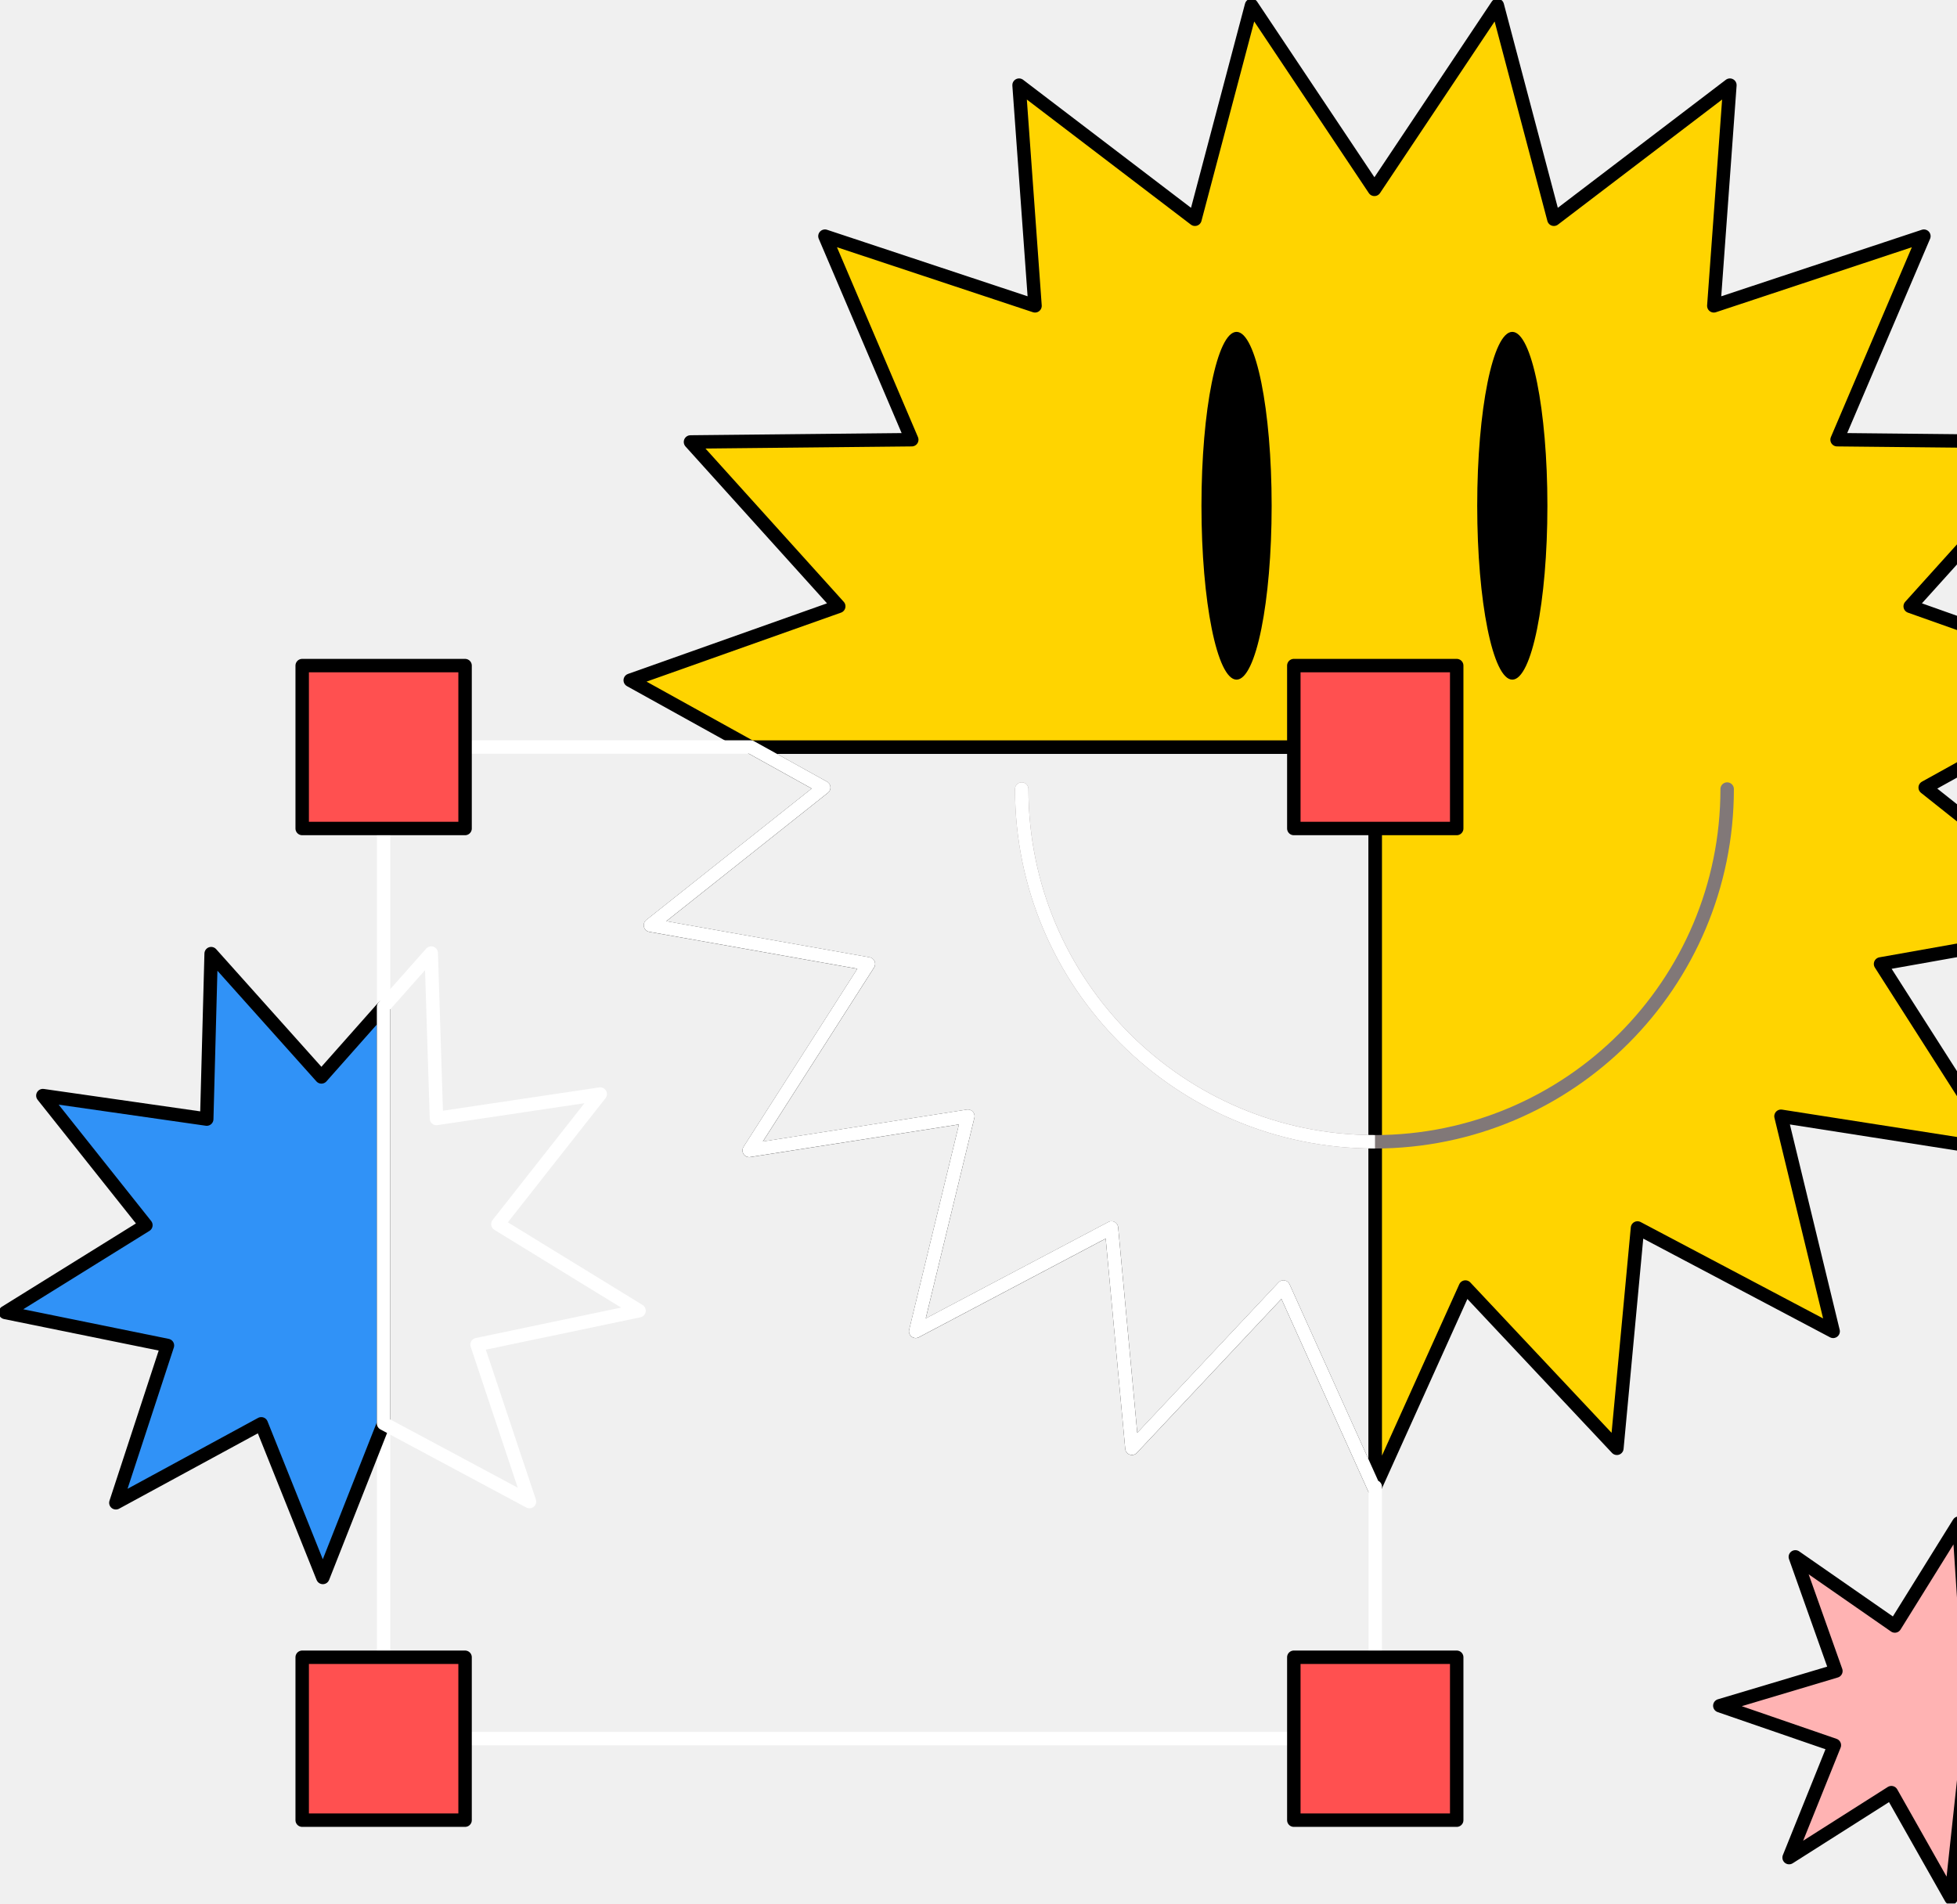
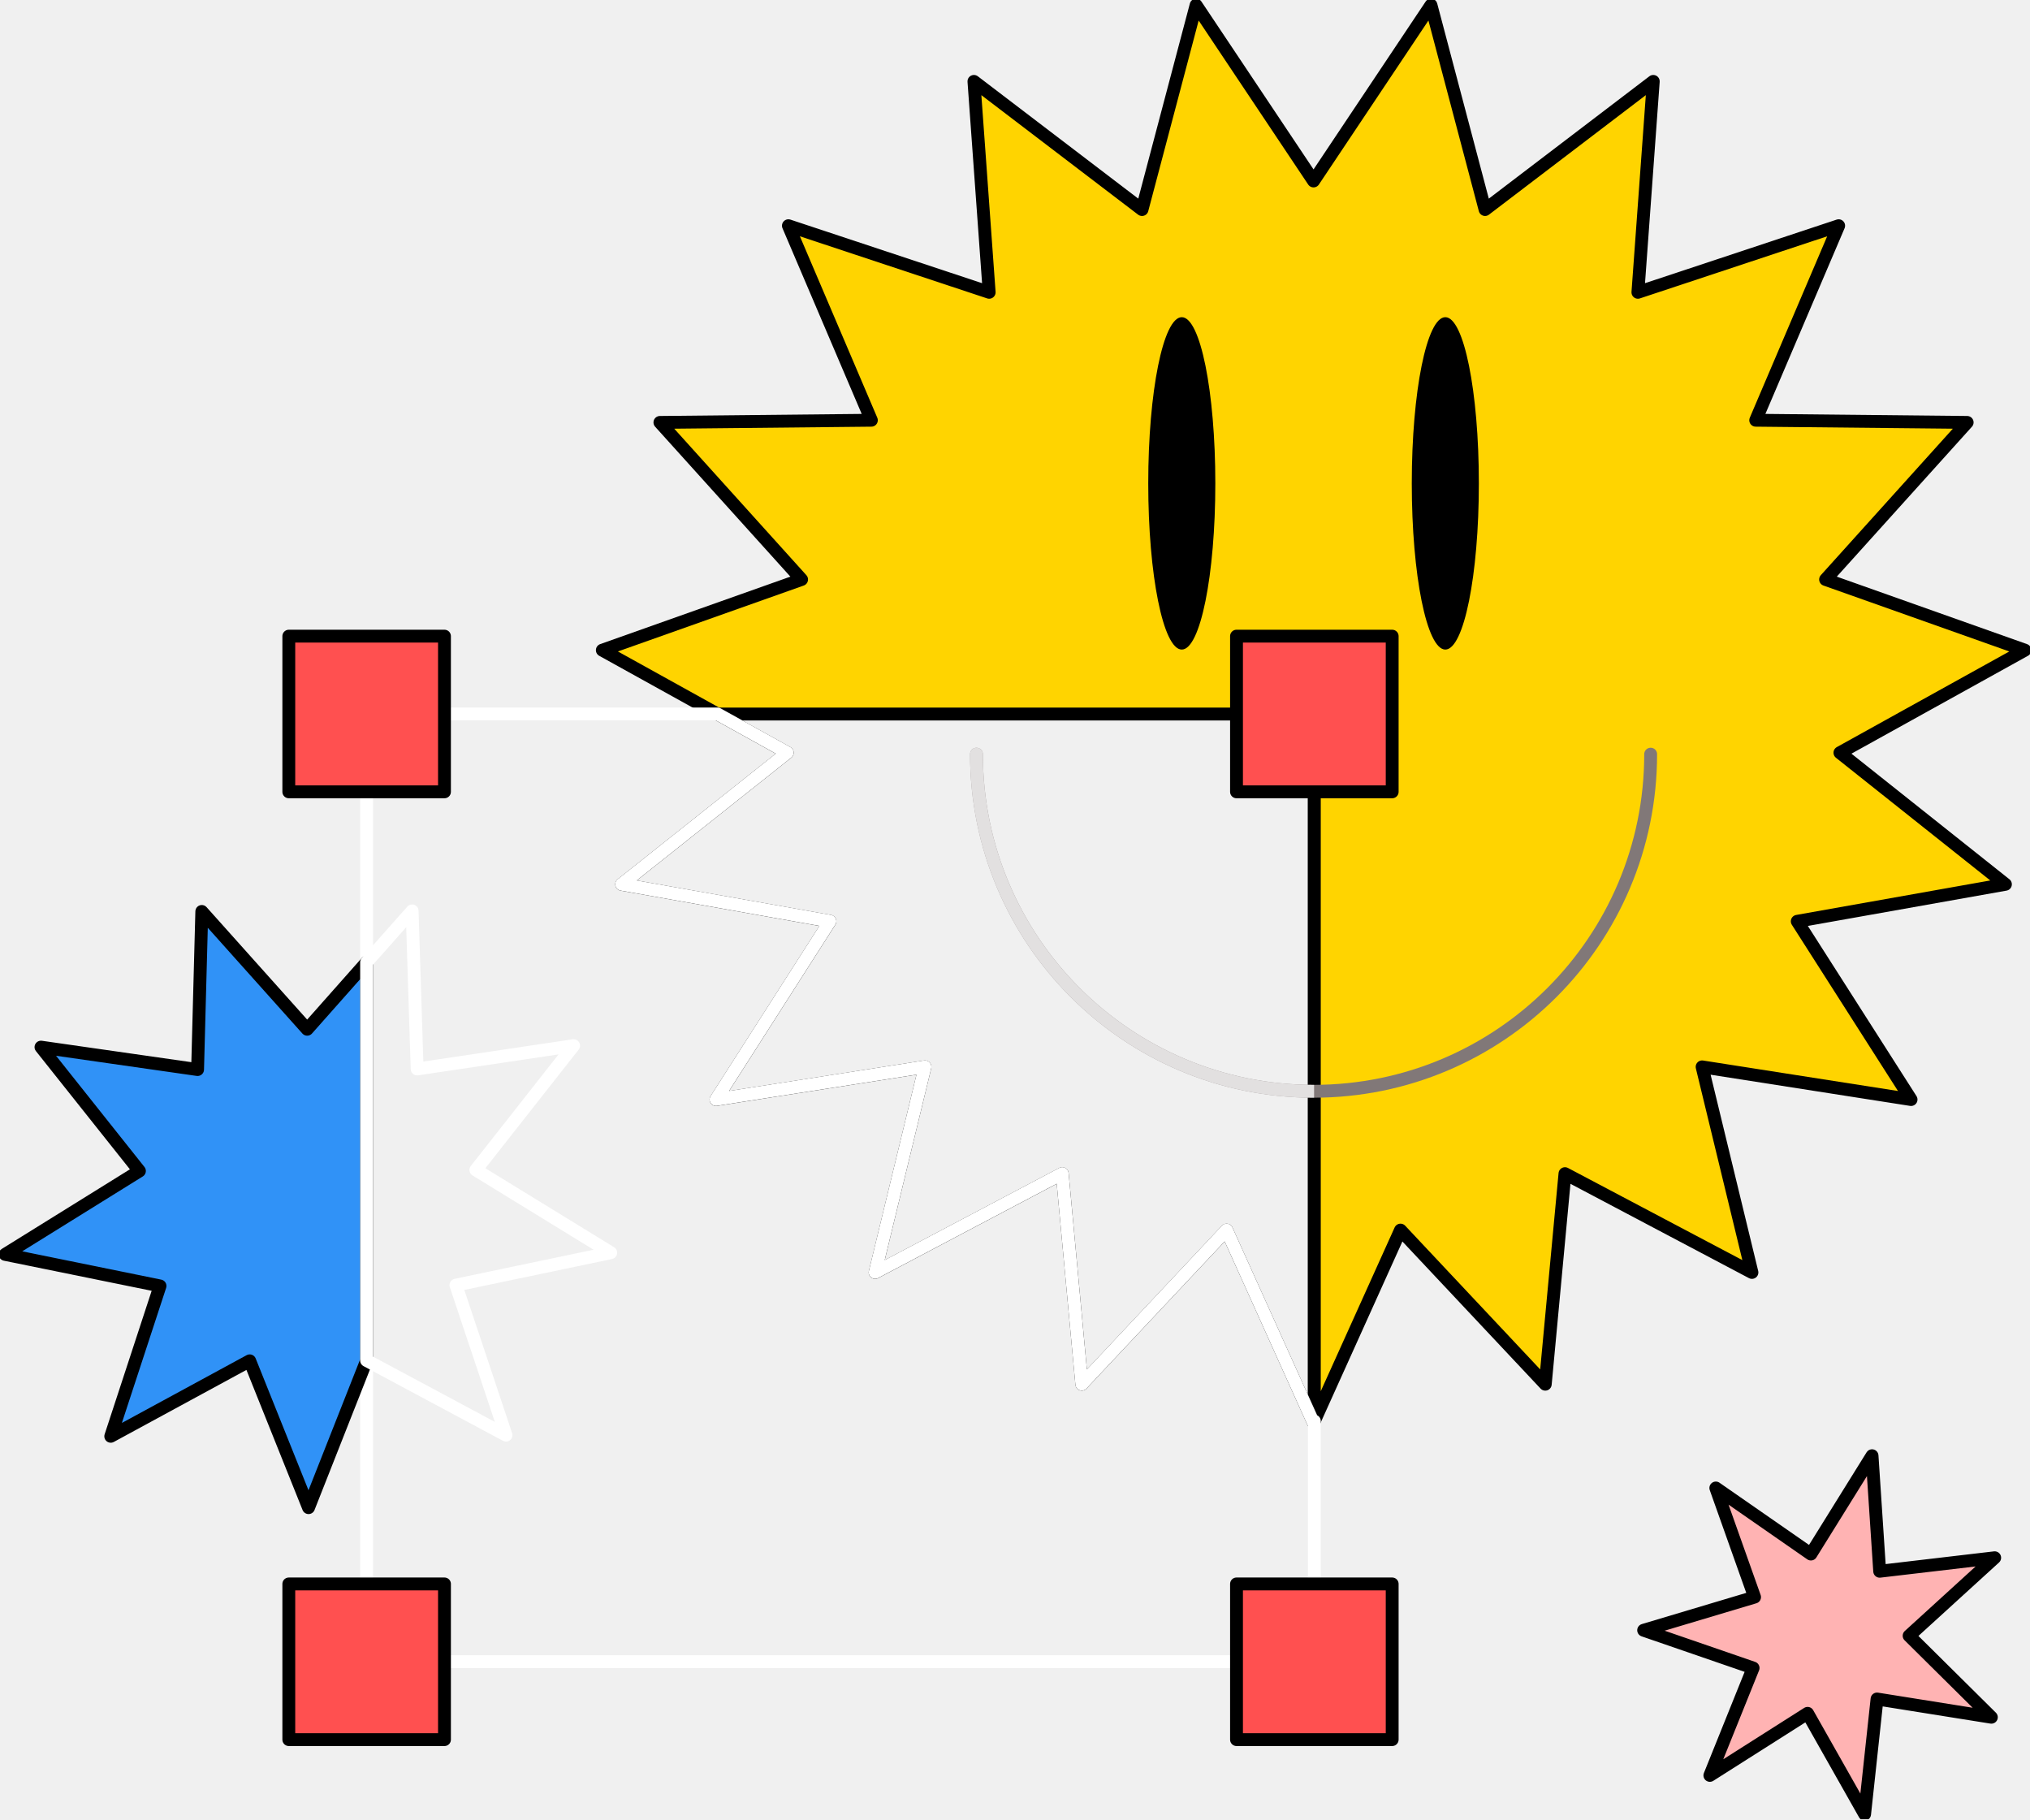
- <svg xmlns="http://www.w3.org/2000/svg" width="1019" height="991" viewBox="0 0 1019 991" fill="none">
+ <svg xmlns="http://www.w3.org/2000/svg" width="1106" height="991" fill="none">
  <g clip-path="url(#clip0)">
-     <path d="M716.083 388.952V774.118L715.652 775.114L668.278 670.074L589.403 754.028L578.736 639.325L476.796 693.145L503.951 581.16L390.108 598.962L452.176 501.861L338.699 481.708L428.919 410.03L390.913 388.952H716.083Z" stroke="black" stroke-width="7" stroke-linecap="round" stroke-linejoin="round" />
-     <path d="M1092.61 481.708L979.193 501.862L1041.2 598.962L927.354 581.16L954.51 693.145L852.634 639.325L841.902 754.028L763.027 670.074L716.084 774.118V388.952H390.914L328.16 354.17L436.733 315.664L359.533 230.1L474.748 228.92L429.542 122.954L538.929 159.227L530.621 44.333L622.204 114.153L651.664 2.79L715.653 98.583L779.643 2.79L809.102 114.153L900.749 44.333L892.378 159.227L1001.76 122.954L956.559 228.92L1071.77 230.1L994.629 315.664L1103.21 354.17L1002.44 410.031L1092.61 481.708Z" fill="#FFD400" stroke="black" stroke-width="7" stroke-linecap="round" stroke-linejoin="round" />
-     <path d="M899.322 410.812C899.322 512.233 817.091 594.458 715.661 594.458C614.231 594.458 532.008 512.233 532.008 410.812" stroke="#817878" stroke-width="7" stroke-linecap="round" stroke-linejoin="round" />
-     <mask id="mask0" mask-type="alpha" maskUnits="userSpaceOnUse" x="498" y="390" width="218" height="247">
-       <rect x="498.297" y="390.635" width="217.657" height="245.542" fill="#C4C4C4" />
+     <path d="M716.083 388.952v385.166l-.431.996-47.374-105.04-78.875 83.954-10.667-114.703-101.94 53.82 27.155-111.985-113.843 17.802 62.068-97.101-113.477-20.153 90.22-71.678-38.006-21.078h325.17z" stroke="#000" stroke-width="7" stroke-linecap="round" stroke-linejoin="round" />
+     <path d="M1092.61 481.708l-113.417 20.154 62.007 97.1-113.846-17.802 27.156 111.985-101.876-53.82-10.732 114.703-78.875-83.954-46.943 104.044V388.952h-325.17L328.16 354.17l108.573-38.506-77.2-85.564 115.215-1.18-45.206-105.966 109.387 36.273-8.308-114.894 91.583 69.82L651.664 2.79l63.989 95.793 63.99-95.793 29.459 111.363 91.647-69.82-8.371 114.894 109.382-36.273-45.201 105.966 115.211 1.18-77.141 85.564 108.581 38.506-100.77 55.861 90.17 71.677z" fill="#FFD400" stroke="#000" stroke-width="7" stroke-linecap="round" stroke-linejoin="round" />
+     <path d="M899.322 410.812c0 101.421-82.231 183.646-183.661 183.646s-183.653-82.225-183.653-183.646" stroke="#817878" stroke-width="7" stroke-linecap="round" stroke-linejoin="round" />
+     <mask id="a" maskUnits="userSpaceOnUse" x="498" y="390" width="218" height="247">
+       <path fill="#C4C4C4" d="M498.297 390.635h217.657v245.542H498.297z" />
    </mask>
-     <g mask="url(#mask0)">
-       <path d="M899.318 410.812C899.318 512.234 817.087 594.459 715.657 594.459C614.227 594.459 532.004 512.234 532.004 410.812" stroke="white" stroke-width="7" stroke-linecap="round" stroke-linejoin="round" />
+     <g mask="url(#a)">
+       <path d="M899.318 410.812c0 101.422-82.231 183.647-183.661 183.647s-183.653-82.225-183.653-183.647" stroke="#fff" stroke-width="7" stroke-linecap="round" stroke-linejoin="round" />
    </g>
-     <path d="M643.867 353.843C653.96 353.843 662.141 313.311 662.141 263.312C662.141 213.313 653.96 172.78 643.867 172.78C633.775 172.78 625.594 213.313 625.594 263.312C625.594 313.311 633.775 353.843 643.867 353.843Z" fill="black" />
-     <path d="M787.449 353.843C797.542 353.843 805.723 313.311 805.723 263.312C805.723 213.313 797.542 172.78 787.449 172.78C777.357 172.78 769.176 213.313 769.176 263.312C769.176 313.311 777.357 353.843 787.449 353.843Z" fill="black" />
-     <path d="M716.083 774.095V905.172H199.734V388.921H390.906L428.92 410.007L338.692 481.685L452.169 501.83L390.1 598.931L503.952 581.137L476.788 693.114L578.728 639.294L589.396 754.005L668.271 670.05L715.645 775.083L716.083 774.095Z" stroke="white" stroke-width="7" stroke-linecap="round" stroke-linejoin="round" />
-     <path d="M157.35 431.341H242.164V346.533H157.35V431.341Z" fill="#FF5050" stroke="black" stroke-width="7" stroke-linecap="round" stroke-linejoin="round" />
-     <path d="M673.685 431.341H758.5V346.533H673.685V431.341Z" fill="#FF5050" stroke="black" stroke-width="7" stroke-linecap="round" stroke-linejoin="round" />
-     <path d="M673.685 947.632H758.5V862.824H673.685V947.632Z" fill="#FF5050" stroke="black" stroke-width="7" stroke-linecap="round" stroke-linejoin="round" />
-     <path d="M157.35 947.632H242.164V862.824H157.35V947.632Z" fill="#FF5050" stroke="black" stroke-width="7" stroke-linecap="round" stroke-linejoin="round" />
-     <path d="M199.733 524.151V741.105L168.105 821.273L136.046 741.288L60.337 782.401L87.181 700.495L2.789 683.315L75.963 637.866L22.322 570.406L107.647 582.627L109.943 496.496L167.363 560.672L199.733 524.151Z" fill="#3092F7" stroke="black" stroke-width="7" stroke-linecap="round" stroke-linejoin="round" />
-     <path d="M248.408 700.057L275.691 781.779L199.734 741.105V524.152L224.538 496.193L227.264 582.316L312.525 569.601L259.259 637.308L332.744 682.391L248.408 700.057Z" stroke="white" stroke-width="7" stroke-linecap="round" stroke-linejoin="round" />
-     <path d="M986.633 846.545L1019.94 792.98L1024.1 855.92L1086.76 848.562L1040.14 891.054L1084.95 935.443L1022.66 925.501L1015.89 988.21L984.831 933.314L931.581 967.124L955.14 908.608L895.504 888.056L955.938 869.999L934.826 810.559L986.633 846.545Z" fill="#FFB3B3" stroke="black" stroke-width="7" stroke-linecap="round" stroke-linejoin="round" />
+     <path d="M643.867 353.843c10.093 0 18.274-40.532 18.274-90.531 0-49.999-8.181-90.532-18.274-90.532-10.092 0-18.273 40.533-18.273 90.532 0 49.999 8.181 90.531 18.273 90.531zM787.449 353.843c10.093 0 18.274-40.532 18.274-90.531 0-49.999-8.181-90.532-18.274-90.532-10.092 0-18.273 40.533-18.273 90.532 0 49.999 8.181 90.531 18.273 90.531z" fill="#000" />
+     <path d="M716.083 774.095v131.077H199.734V388.921h191.172l38.014 21.086-90.228 71.678 113.477 20.145-62.069 97.101 113.852-17.794-27.164 111.977 101.94-53.82 10.668 114.711 78.875-83.955 47.374 105.033.438-.988z" stroke="#fff" stroke-width="7" stroke-linecap="round" stroke-linejoin="round" />
+     <path d="M157.35 431.341h84.814v-84.808H157.35v84.808zM673.685 431.341H758.5v-84.808h-84.815v84.808zM673.685 947.632H758.5v-84.808h-84.815v84.808zM157.35 947.632h84.814v-84.808H157.35v84.808z" fill="#FF5050" stroke="#000" stroke-width="7" stroke-linecap="round" stroke-linejoin="round" />
+     <path d="M199.733 524.151v216.954l-31.628 80.168-32.059-79.985-75.71 41.113 26.845-81.906-84.392-17.18 73.174-45.449-53.64-67.46 85.324 12.221 2.296-86.131 57.42 64.176 32.37-36.521z" fill="#3092F7" stroke="#000" stroke-width="7" stroke-linecap="round" stroke-linejoin="round" />
+     <path d="M248.408 700.057l27.283 81.722-75.957-40.674V524.152l24.804-27.959 2.726 86.123 85.261-12.715-53.266 67.707 73.485 45.083-84.336 17.666z" stroke="#fff" stroke-width="7" stroke-linecap="round" stroke-linejoin="round" />
+     <path d="M986.633 846.545l33.307-53.565 4.16 62.94 62.66-7.358-46.62 42.492 44.81 44.389-62.29-9.942-6.77 62.709-31.059-54.896-53.25 33.81 23.559-58.516-59.636-20.552 60.434-18.057-21.112-59.44 51.807 35.986z" fill="#FFB3B3" stroke="#000" stroke-width="7" stroke-linecap="round" stroke-linejoin="round" />
  </g>
  <defs>
    <clipPath id="clip0">
-       <rect width="1106" height="991" fill="white" />
+       <path fill="#fff" d="M0 0h1106v991H0z" />
    </clipPath>
  </defs>
</svg>
